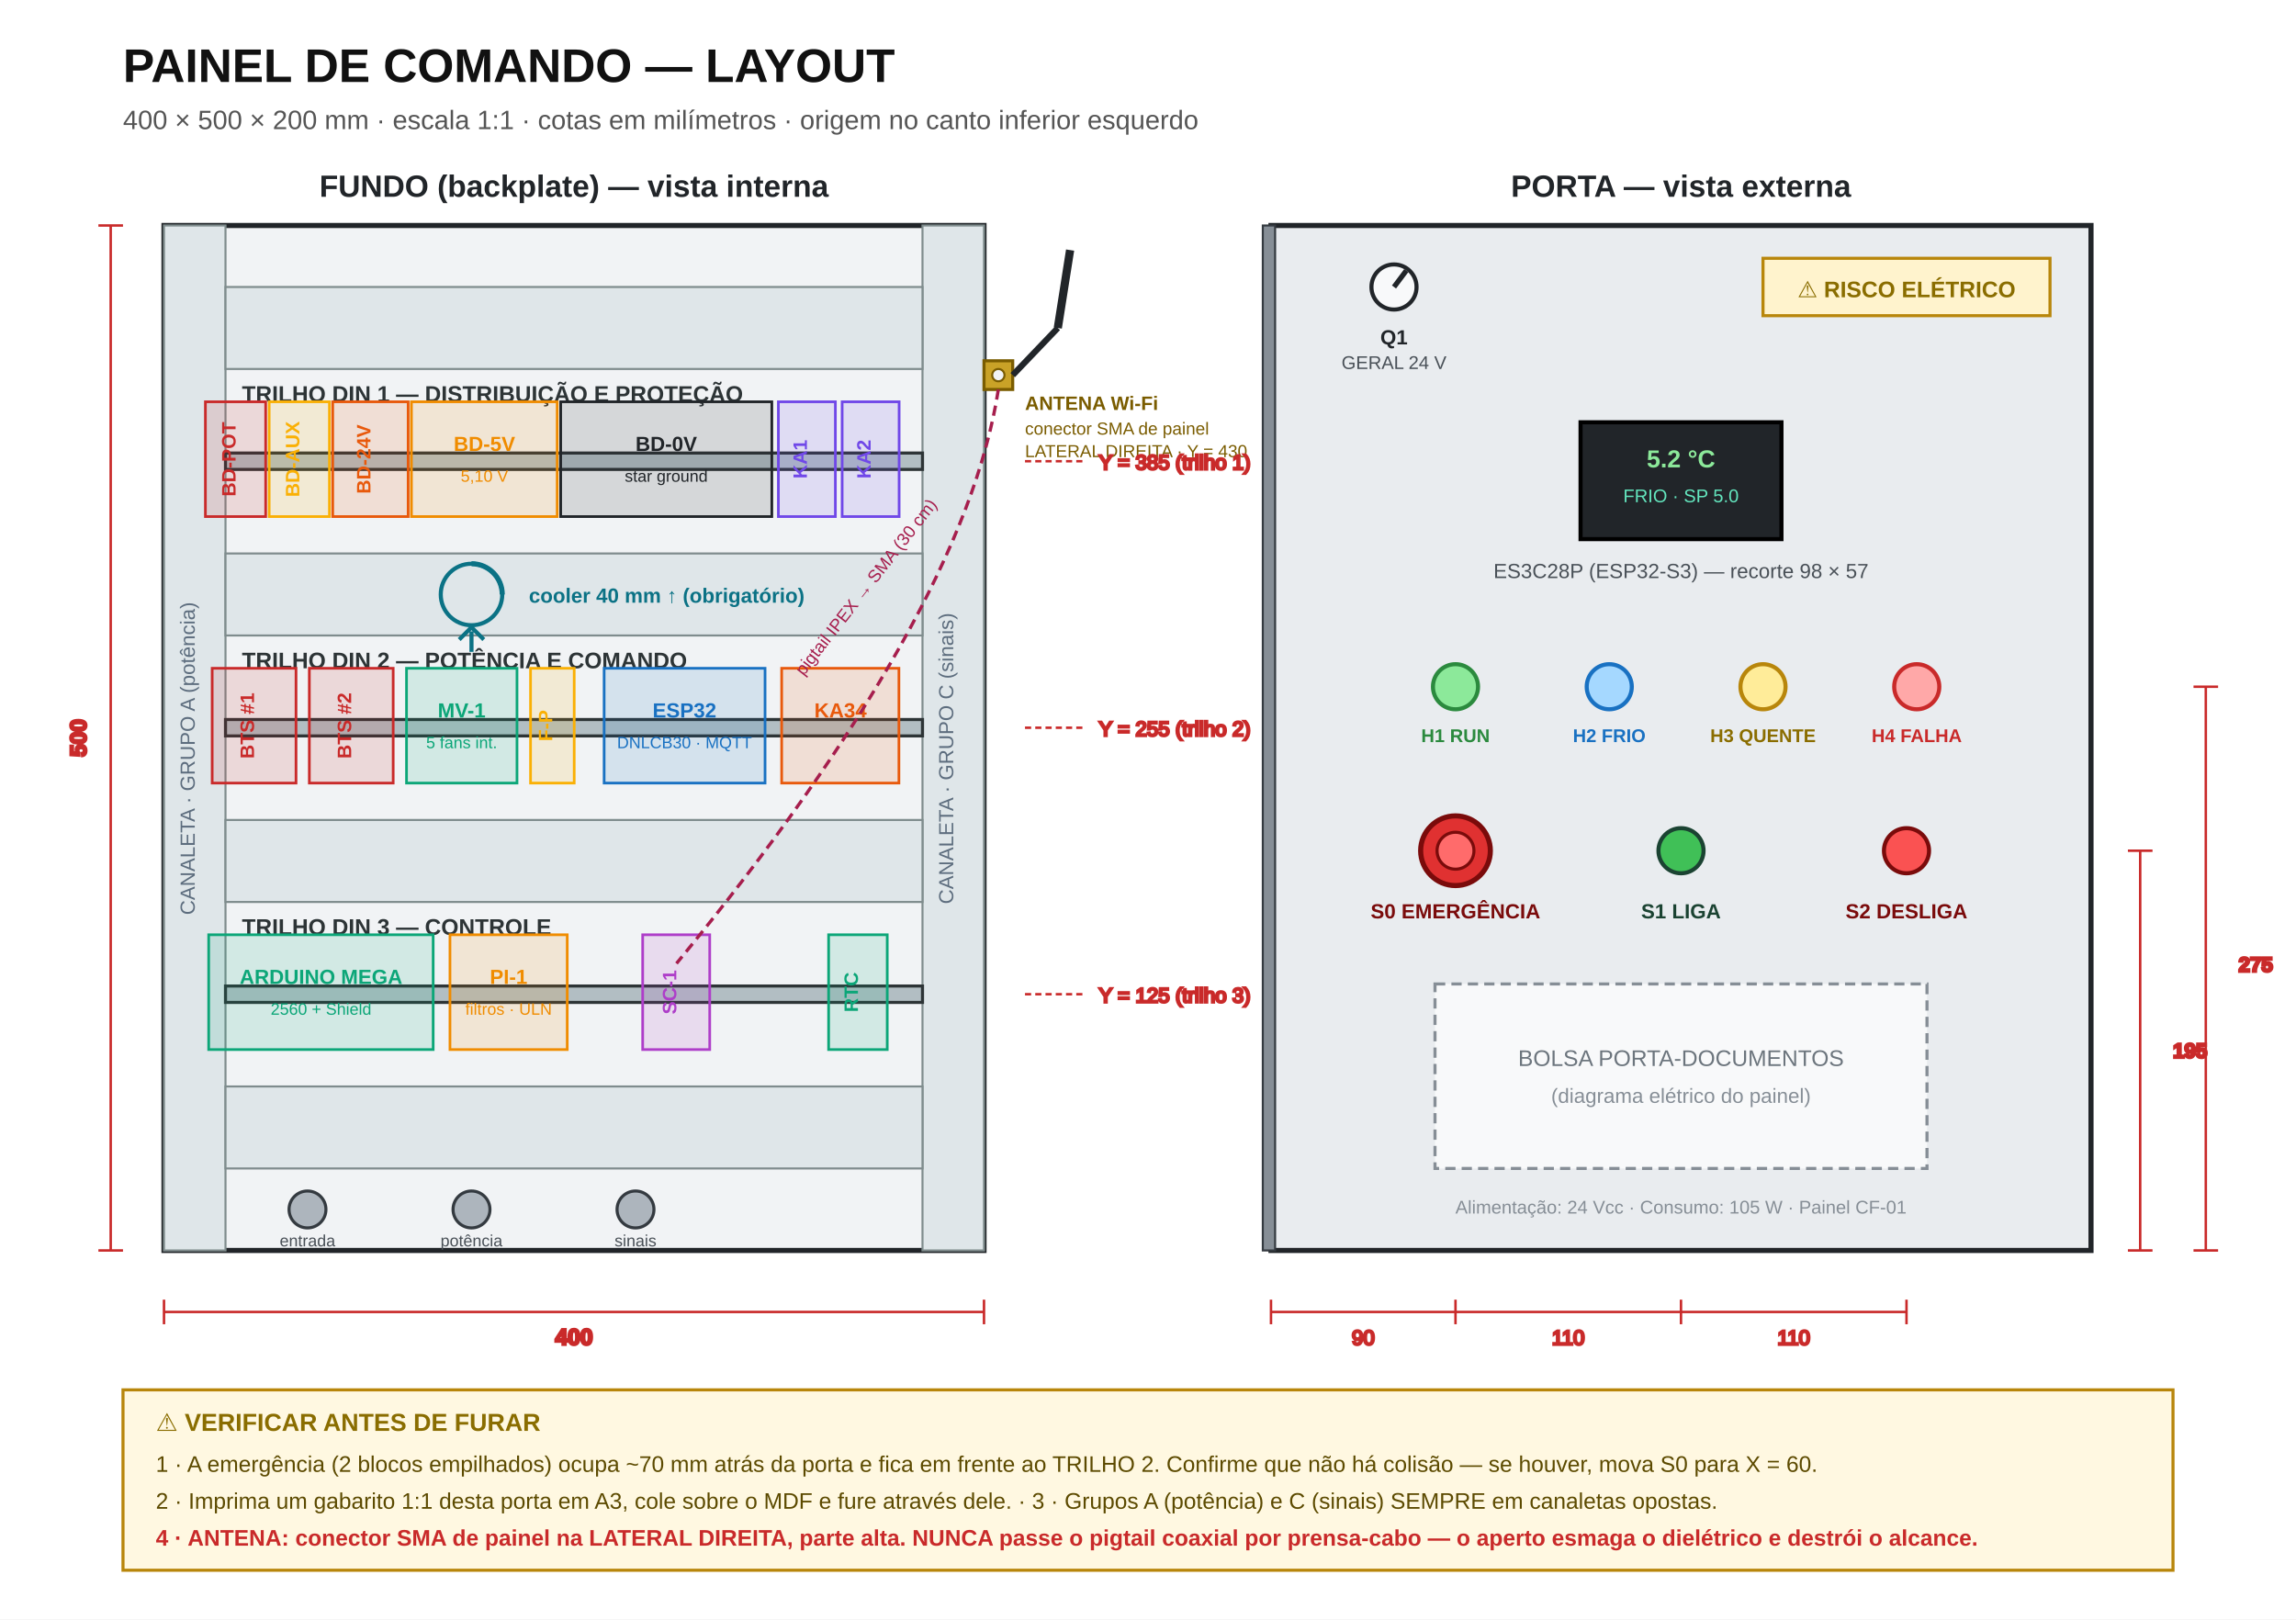
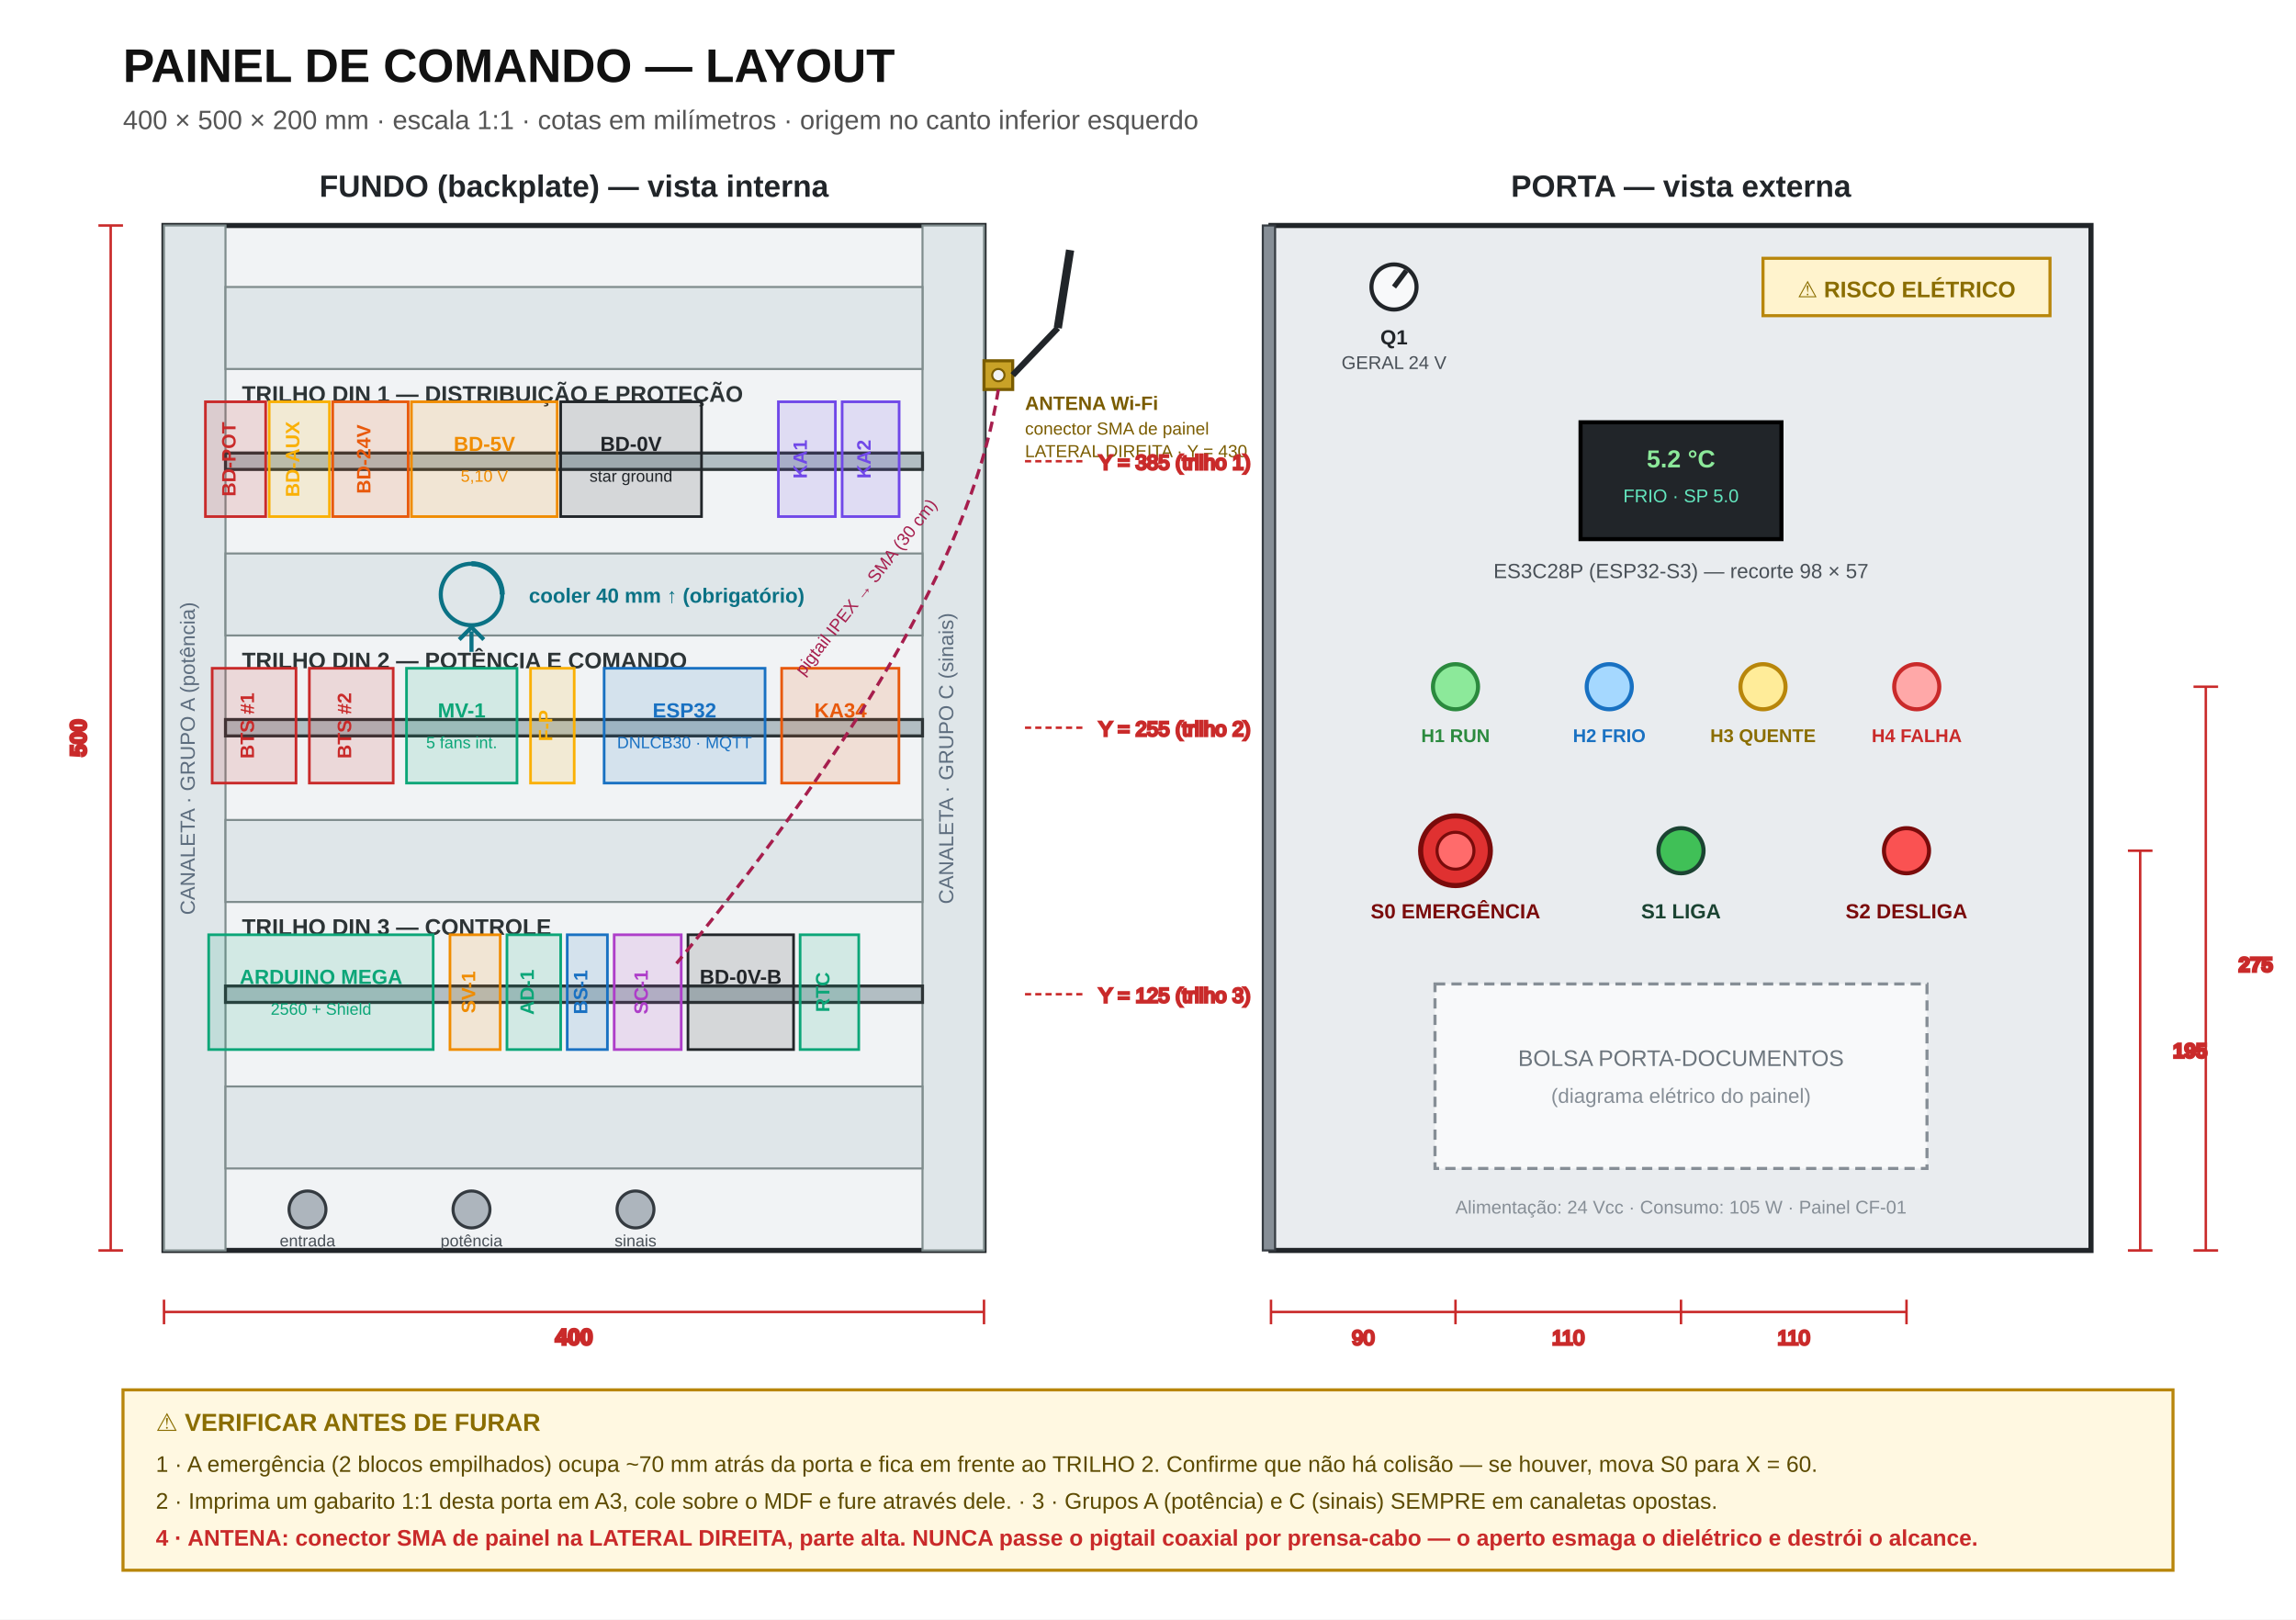
<svg xmlns="http://www.w3.org/2000/svg" viewBox="0 0 1120 790" width="1120" height="790" font-family="Segoe UI, Arial, sans-serif">
  <rect width="1120" height="790" fill="#ffffff" />
  <text x="60" y="40" font-size="23" font-weight="700" fill="#111">PAINEL DE COMANDO — LAYOUT</text>
  <text x="60" y="63" font-size="13" fill="#555">400 × 500 × 200 mm · escala 1:1 · cotas em milímetros · origem no canto inferior esquerdo</text>
  <text x="280" y="96" font-size="15" font-weight="700" fill="#212529" text-anchor="middle">FUNDO (backplate) — vista interna</text>
  <text x="820" y="96" font-size="15" font-weight="700" fill="#212529" text-anchor="middle">PORTA — vista externa</text>
  <rect x="80" y="110" width="400" height="500" fill="#f1f3f5" stroke="#212529" stroke-width="2.5" />
  <rect x="80" y="110" width="30" height="500" fill="#dfe6e9" stroke="#7f8c8d" stroke-width="1" />
  <rect x="450" y="110" width="30" height="500" fill="#dfe6e9" stroke="#7f8c8d" stroke-width="1" />
  <text x="95" y="370" font-size="10" fill="#5d6d7e" text-anchor="middle" transform="rotate(-90 95 370)">CANALETA · GRUPO A (potência)</text>
  <text x="465" y="370" font-size="10" fill="#5d6d7e" text-anchor="middle" transform="rotate(-90 465 370)">CANALETA · GRUPO C (sinais)</text>
  <g fill="#dfe6e9" stroke="#7f8c8d" stroke-width="1">
    <rect x="110" y="140" width="340" height="40" />
    <rect x="110" y="270" width="340" height="40" />
    <rect x="110" y="400" width="340" height="40" />
    <rect x="110" y="530" width="340" height="40" />
  </g>
  <rect x="110" y="221" width="340" height="8" fill="#b2bec3" stroke="#2d3436" stroke-width="1.5" />
  <text x="118" y="196" font-size="11" font-weight="700" fill="#2d3436">TRILHO DIN 1 — DISTRIBUIÇÃO E PROTEÇÃO</text>
  <g data-gerado="trilho1">
    <rect x="100.2" y="196" width="29.4" height="56" fill="#c92a2a22" stroke="#c92a2a" stroke-width="1.3" />
    <text x="114.9" y="224" font-size="9.5" font-weight="700" fill="#c92a2a" text-anchor="middle" transform="rotate(-90 114.9 224)">BD-POT</text>
    <rect x="131.3" y="196" width="29.4" height="56" fill="#fab00522" stroke="#fab005" stroke-width="1.3" />
    <text x="146.0" y="224" font-size="9.5" font-weight="700" fill="#fab005" text-anchor="middle" transform="rotate(-90 146.0 224)">BD-AUX</text>
    <rect x="162.3" y="196" width="36.8" height="56" fill="#e8590c22" stroke="#e8590c" stroke-width="1.3" />
    <text x="180.7" y="224" font-size="9.5" font-weight="700" fill="#e8590c" text-anchor="middle" transform="rotate(-90 180.7 224)">BD-24V</text>
    <rect x="200.7" y="196" width="71.1" height="56" fill="#f08c0022" stroke="#f08c00" stroke-width="1.3" />
    <text x="236.3" y="220" font-size="10" font-weight="700" fill="#f08c00" text-anchor="middle">BD-5V</text>
    <text x="236.3" y="235" font-size="8" fill="#f08c00" text-anchor="middle">5,10 V</text>
-     <rect x="273.5" y="196" width="103.0" height="56" fill="#21252922" stroke="#212529" stroke-width="1.3" />
-     <text x="325.0" y="220" font-size="10" font-weight="700" fill="#212529" text-anchor="middle">BD-0V</text>
-     <text x="325.0" y="235" font-size="8" fill="#212529" text-anchor="middle">star ground</text>
+     <rect x="273.5" y="196" width="68.7" height="56" fill="#21252922" stroke="#212529" stroke-width="1.3" />
+     <text x="307.8" y="220" font-size="10" font-weight="700" fill="#212529" text-anchor="middle">BD-0V</text>
+     <text x="307.8" y="235" font-size="8" fill="#212529" text-anchor="middle">star ground</text>
    <rect x="379.7" y="196" width="27.8" height="56" fill="#7048e822" stroke="#7048e8" stroke-width="1.3" />
    <text x="393.6" y="224" font-size="9.5" font-weight="700" fill="#7048e8" text-anchor="middle" transform="rotate(-90 393.6 224)">KA1</text>
    <rect x="410.8" y="196" width="27.8" height="56" fill="#7048e822" stroke="#7048e8" stroke-width="1.3" />
    <text x="424.7" y="224" font-size="9.5" font-weight="700" fill="#7048e8" text-anchor="middle" transform="rotate(-90 424.7 224)">KA2</text>
  </g>
  <rect x="110" y="351" width="340" height="8" fill="#b2bec3" stroke="#2d3436" stroke-width="1.5" />
  <text x="118" y="326" font-size="11" font-weight="700" fill="#2d3436">TRILHO DIN 2 — POTÊNCIA E COMANDO</text>
  <g data-gerado="trilho2">
    <rect x="103.5" y="326" width="40.9" height="56" fill="#c92a2a22" stroke="#c92a2a" stroke-width="1.3" />
    <text x="123.9" y="354" font-size="9.5" font-weight="700" fill="#c92a2a" text-anchor="middle" transform="rotate(-90 123.9 354)">BTS #1</text>
    <rect x="150.9" y="326" width="40.9" height="56" fill="#c92a2a22" stroke="#c92a2a" stroke-width="1.3" />
    <text x="171.3" y="354" font-size="9.5" font-weight="700" fill="#c92a2a" text-anchor="middle" transform="rotate(-90 171.3 354)">BTS #2</text>
    <rect x="198.3" y="326" width="53.9" height="56" fill="#0ca67822" stroke="#0ca678" stroke-width="1.3" />
    <text x="225.2" y="350" font-size="10" font-weight="700" fill="#0ca678" text-anchor="middle">MV-1</text>
    <text x="225.2" y="365" font-size="8" fill="#0ca678" text-anchor="middle">5 fans int.</text>
    <rect x="258.8" y="326" width="21.3" height="56" fill="#fab00522" stroke="#fab005" stroke-width="1.3" />
    <text x="269.4" y="354" font-size="9.5" font-weight="700" fill="#fab005" text-anchor="middle" transform="rotate(-90 269.4 354)">F-P</text>
    <rect x="294.7" y="326" width="78.5" height="56" fill="#1971c222" stroke="#1971c2" stroke-width="1.3" />
    <text x="333.9" y="350" font-size="10" font-weight="700" fill="#1971c2" text-anchor="middle">ESP32</text>
    <text x="333.9" y="365" font-size="8" fill="#1971c2" text-anchor="middle">DNLCB30 · MQTT</text>
    <rect x="381.3" y="326" width="57.2" height="56" fill="#e8590c22" stroke="#e8590c" stroke-width="1.3" />
    <text x="410.0" y="350" font-size="10" font-weight="700" fill="#e8590c" text-anchor="middle">KA34</text>
  </g>
  <circle cx="230" cy="290" r="15" fill="none" stroke="#0b7285" stroke-width="2" />
  <path d="M230 275 A15 15 0 0 1 245 290" fill="none" stroke="#0b7285" stroke-width="2.5" />
  <path d="M230 308 L230 318 M224 312 L230 306 L236 312" stroke="#0b7285" stroke-width="2" fill="none" />
  <text x="258" y="294" font-size="10" font-weight="700" fill="#0b7285">cooler 40 mm ↑ (obrigatório)</text>
  <rect x="110" y="481" width="340" height="8" fill="#b2bec3" stroke="#2d3436" stroke-width="1.5" />
  <text x="118" y="456" font-size="11" font-weight="700" fill="#2d3436">TRILHO DIN 3 — CONTROLE</text>
  <g data-gerado="trilho3">
    <rect x="101.8" y="456" width="109.5" height="56" fill="#0ca67822" stroke="#0ca678" stroke-width="1.3" />
    <text x="156.6" y="480" font-size="10" font-weight="700" fill="#0ca678" text-anchor="middle">ARDUINO MEGA</text>
    <text x="156.6" y="495" font-size="8" fill="#0ca678" text-anchor="middle">2560 + Shield</text>
-     <rect x="219.5" y="456" width="57.2" height="56" fill="#f08c0022" stroke="#f08c00" stroke-width="1.3" />
-     <text x="248.1" y="480" font-size="10" font-weight="700" fill="#f08c00" text-anchor="middle">PI-1</text>
-     <text x="248.1" y="495" font-size="8" fill="#f08c00" text-anchor="middle">filtros · ULN</text>
-     <rect x="313.5" y="456" width="32.7" height="56" fill="#ae3ec922" stroke="#ae3ec9" stroke-width="1.3" />
-     <text x="329.9" y="484" font-size="9.5" font-weight="700" fill="#ae3ec9" text-anchor="middle" transform="rotate(-90 329.9 484)">SC-1</text>
-     <rect x="404.2" y="456" width="28.6" height="56" fill="#0ca67822" stroke="#0ca678" stroke-width="1.3" />
-     <text x="418.5" y="484" font-size="9.5" font-weight="700" fill="#0ca678" text-anchor="middle" transform="rotate(-90 418.5 484)">RTC</text>
+     <rect x="219.5" y="456" width="24.5" height="56" fill="#f08c0022" stroke="#f08c00" stroke-width="1.3" />
+     <text x="231.8" y="484" font-size="9.5" font-weight="700" fill="#f08c00" text-anchor="middle" transform="rotate(-90 231.8 484)">SV-1</text>
+     <rect x="247.3" y="456" width="26.2" height="56" fill="#0ca67822" stroke="#0ca678" stroke-width="1.3" />
+     <text x="260.4" y="484" font-size="9.5" font-weight="700" fill="#0ca678" text-anchor="middle" transform="rotate(-90 260.4 484)">AD-1</text>
+     <rect x="276.7" y="456" width="19.6" height="56" fill="#1971c222" stroke="#1971c2" stroke-width="1.3" />
+     <text x="286.5" y="484" font-size="9.5" font-weight="700" fill="#1971c2" text-anchor="middle" transform="rotate(-90 286.5 484)">BS-1</text>
+     <rect x="299.6" y="456" width="32.7" height="56" fill="#ae3ec922" stroke="#ae3ec9" stroke-width="1.3" />
+     <text x="316.0" y="484" font-size="9.5" font-weight="700" fill="#ae3ec9" text-anchor="middle" transform="rotate(-90 316.0 484)">SC-1</text>
+     <rect x="335.6" y="456" width="51.5" height="56" fill="#21252922" stroke="#212529" stroke-width="1.3" />
+     <text x="361.3" y="480" font-size="10" font-weight="700" fill="#212529" text-anchor="middle">BD-0V-B</text>
+     <rect x="390.3" y="456" width="28.6" height="56" fill="#0ca67822" stroke="#0ca678" stroke-width="1.3" />
+     <text x="404.6" y="484" font-size="9.5" font-weight="700" fill="#0ca678" text-anchor="middle" transform="rotate(-90 404.6 484)">RTC</text>
  </g>
  <g>
    <circle cx="150" cy="590" r="9" fill="#adb5bd" stroke="#343a40" stroke-width="1.5" />
    <circle cx="230" cy="590" r="9" fill="#adb5bd" stroke="#343a40" stroke-width="1.5" />
    <circle cx="310" cy="590" r="9" fill="#adb5bd" stroke="#343a40" stroke-width="1.5" />
    <text x="150" y="608" font-size="8" fill="#495057" text-anchor="middle">entrada</text>
    <text x="230" y="608" font-size="8" fill="#495057" text-anchor="middle">potência</text>
    <text x="310" y="608" font-size="8" fill="#495057" text-anchor="middle">sinais</text>
  </g>
  <g>
    <rect x="480" y="176" width="14" height="14" fill="#c9a227" stroke="#7a5c00" stroke-width="1.5" />
    <circle cx="487" cy="183" r="3" fill="#f1f3f5" stroke="#7a5c00" stroke-width="1" />
    <line x1="494" y1="183" x2="516" y2="160" stroke="#212529" stroke-width="3" />
    <line x1="516" y1="160" x2="522" y2="122" stroke="#212529" stroke-width="4" />
    <text x="500" y="200" font-size="9.5" font-weight="700" fill="#7a5c00">ANTENA Wi-Fi</text>
    <text x="500" y="212" font-size="8.5" fill="#7a5c00">conector SMA de painel</text>
    <text x="500" y="223" font-size="8.5" fill="#7a5c00">LATERAL DIREITA · Y = 430</text>
    <path d="M487 190 Q470 300 330 470" fill="none" stroke="#a61e4d" stroke-width="1.6" stroke-dasharray="5 3" />
    <text x="392" y="330" font-size="8.5" fill="#a61e4d" transform="rotate(-52 392 330)">pigtail IPEX → SMA (30 cm)</text>
  </g>
  <g stroke="#c92a2a" stroke-width="1.2" fill="#c92a2a" font-size="11">
    <line x1="54" y1="110" x2="54" y2="610" />
    <line x1="48" y1="110" x2="60" y2="110" />
    <line x1="48" y1="610" x2="60" y2="610" />
    <text x="42" y="360" text-anchor="middle" font-weight="700" transform="rotate(-90 42 360)">500</text>
    <line x1="80" y1="640" x2="480" y2="640" />
    <line x1="80" y1="634" x2="80" y2="646" />
    <line x1="480" y1="634" x2="480" y2="646" />
    <text x="280" y="656" text-anchor="middle" font-weight="700">400</text>
    <line x1="500" y1="225" x2="530" y2="225" stroke-dasharray="3 2" />
    <text x="536" y="229" font-size="10">Y = 385 (trilho 1)</text>
    <line x1="500" y1="355" x2="530" y2="355" stroke-dasharray="3 2" />
    <text x="536" y="359" font-size="10">Y = 255 (trilho 2)</text>
    <line x1="500" y1="485" x2="530" y2="485" stroke-dasharray="3 2" />
    <text x="536" y="489" font-size="10">Y = 125 (trilho 3)</text>
  </g>
  <rect x="620" y="110" width="400" height="500" fill="#e9ecef" stroke="#212529" stroke-width="2.5" />
  <rect x="616" y="110" width="6" height="500" fill="#868e96" stroke="#343a40" stroke-width="1" />
  <circle cx="680" cy="140" r="11" fill="#f8f9fa" stroke="#212529" stroke-width="2" />
  <line x1="680" y1="140" x2="686" y2="132" stroke="#212529" stroke-width="2.5" />
  <text x="680" y="168" font-size="10" font-weight="700" fill="#212529" text-anchor="middle">Q1</text>
  <text x="680" y="180" font-size="9" fill="#495057" text-anchor="middle">GERAL 24 V</text>
  <rect x="860" y="126" width="140" height="28" fill="#fff3cd" stroke="#b8860b" stroke-width="1.5" />
  <text x="930" y="145" font-size="11" font-weight="700" fill="#8a6d00" text-anchor="middle">⚠ RISCO ELÉTRICO</text>
  <rect x="771" y="206" width="98" height="57" fill="#212529" stroke="#000" stroke-width="2" />
  <text x="820" y="228" font-size="12" font-weight="700" fill="#8ce99a" text-anchor="middle">5.2 °C</text>
  <text x="820" y="245" font-size="9" fill="#63e6be" text-anchor="middle">FRIO · SP 5.0</text>
  <text x="820" y="282" font-size="10" fill="#495057" text-anchor="middle">ES3C28P (ESP32-S3) — recorte 98 × 57</text>
  <g>
    <circle cx="710" cy="335" r="11" fill="#8ce99a" stroke="#2b8a3e" stroke-width="2" />
    <text x="710" y="362" font-size="9" font-weight="700" fill="#2b8a3e" text-anchor="middle">H1 RUN</text>
    <circle cx="785" cy="335" r="11" fill="#a5d8ff" stroke="#1971c2" stroke-width="2" />
    <text x="785" y="362" font-size="9" font-weight="700" fill="#1971c2" text-anchor="middle">H2 FRIO</text>
    <circle cx="860" cy="335" r="11" fill="#ffec99" stroke="#b8860b" stroke-width="2" />
    <text x="860" y="362" font-size="9" font-weight="700" fill="#8a6d00" text-anchor="middle">H3 QUENTE</text>
    <circle cx="935" cy="335" r="11" fill="#ffa8a8" stroke="#c92a2a" stroke-width="2" />
    <text x="935" y="362" font-size="9" font-weight="700" fill="#c92a2a" text-anchor="middle">H4 FALHA</text>
  </g>
  <g>
    <circle cx="710" cy="415" r="17" fill="#e03131" stroke="#7a0b0b" stroke-width="2.5" />
    <circle cx="710" cy="415" r="9" fill="#ff6b6b" stroke="#7a0b0b" stroke-width="1.5" />
    <text x="710" y="448" font-size="10" font-weight="700" fill="#7a0b0b" text-anchor="middle">S0 EMERGÊNCIA</text>
    <circle cx="820" cy="415" r="11" fill="#40c057" stroke="#1b4332" stroke-width="2" />
    <text x="820" y="448" font-size="10" font-weight="700" fill="#1b4332" text-anchor="middle">S1 LIGA</text>
    <circle cx="930" cy="415" r="11" fill="#fa5252" stroke="#7a0b0b" stroke-width="2" />
    <text x="930" y="448" font-size="10" font-weight="700" fill="#7a0b0b" text-anchor="middle">S2 DESLIGA</text>
  </g>
  <rect x="700" y="480" width="240" height="90" fill="#f8f9fa" stroke="#868e96" stroke-width="1.5" stroke-dasharray="5 3" />
  <text x="820" y="520" font-size="11" fill="#6c757d" text-anchor="middle">BOLSA PORTA-DOCUMENTOS</text>
  <text x="820" y="538" font-size="10" fill="#868e96" text-anchor="middle">(diagrama elétrico do painel)</text>
  <text x="820" y="592" font-size="9" fill="#868e96" text-anchor="middle">Alimentação: 24 Vcc · Consumo: 105 W · Painel CF-01</text>
  <g stroke="#c92a2a" stroke-width="1.2" fill="#c92a2a" font-size="10">
    <line x1="620" y1="640" x2="710" y2="640" />
    <line x1="620" y1="634" x2="620" y2="646" />
    <line x1="710" y1="634" x2="710" y2="646" />
    <text x="665" y="656" text-anchor="middle">90</text>
    <line x1="710" y1="640" x2="820" y2="640" />
    <line x1="820" y1="634" x2="820" y2="646" />
    <text x="765" y="656" text-anchor="middle">110</text>
    <line x1="820" y1="640" x2="930" y2="640" />
    <line x1="930" y1="634" x2="930" y2="646" />
    <text x="875" y="656" text-anchor="middle">110</text>
    <line x1="1044" y1="415" x2="1044" y2="610" />
    <line x1="1038" y1="415" x2="1050" y2="415" />
    <line x1="1038" y1="610" x2="1050" y2="610" />
    <text x="1060" y="516" font-weight="700">195</text>
    <line x1="1076" y1="335" x2="1076" y2="610" />
    <line x1="1070" y1="335" x2="1082" y2="335" />
    <line x1="1070" y1="610" x2="1082" y2="610" />
    <text x="1092" y="474" font-weight="700">275</text>
  </g>
  <g font-size="12">
    <rect x="60" y="678" width="1000" height="88" fill="#fff8e1" stroke="#b8860b" stroke-width="1.5" />
    <text x="76" y="698" font-weight="700" fill="#8a6d00">⚠ VERIFICAR ANTES DE FURAR</text>
    <text x="76" y="718" font-size="11" fill="#5c4a00">1 · A emergência (2 blocos empilhados) ocupa ~70 mm atrás da porta e fica em frente ao TRILHO 2. Confirme que não há colisão — se houver, mova S0 para X = 60.</text>
    <text x="76" y="736" font-size="11" fill="#5c4a00">2 · Imprima um gabarito 1:1 desta porta em A3, cole sobre o MDF e fure através dele.  ·  3 · Grupos A (potência) e C (sinais) SEMPRE em canaletas opostas.</text>
    <text x="76" y="754" font-size="11" font-weight="700" fill="#c92a2a">4 · ANTENA: conector SMA de painel na LATERAL DIREITA, parte alta. NUNCA passe o pigtail coaxial por prensa-cabo — o aperto esmaga o dielétrico e destrói o alcance.</text>
  </g>
</svg>
